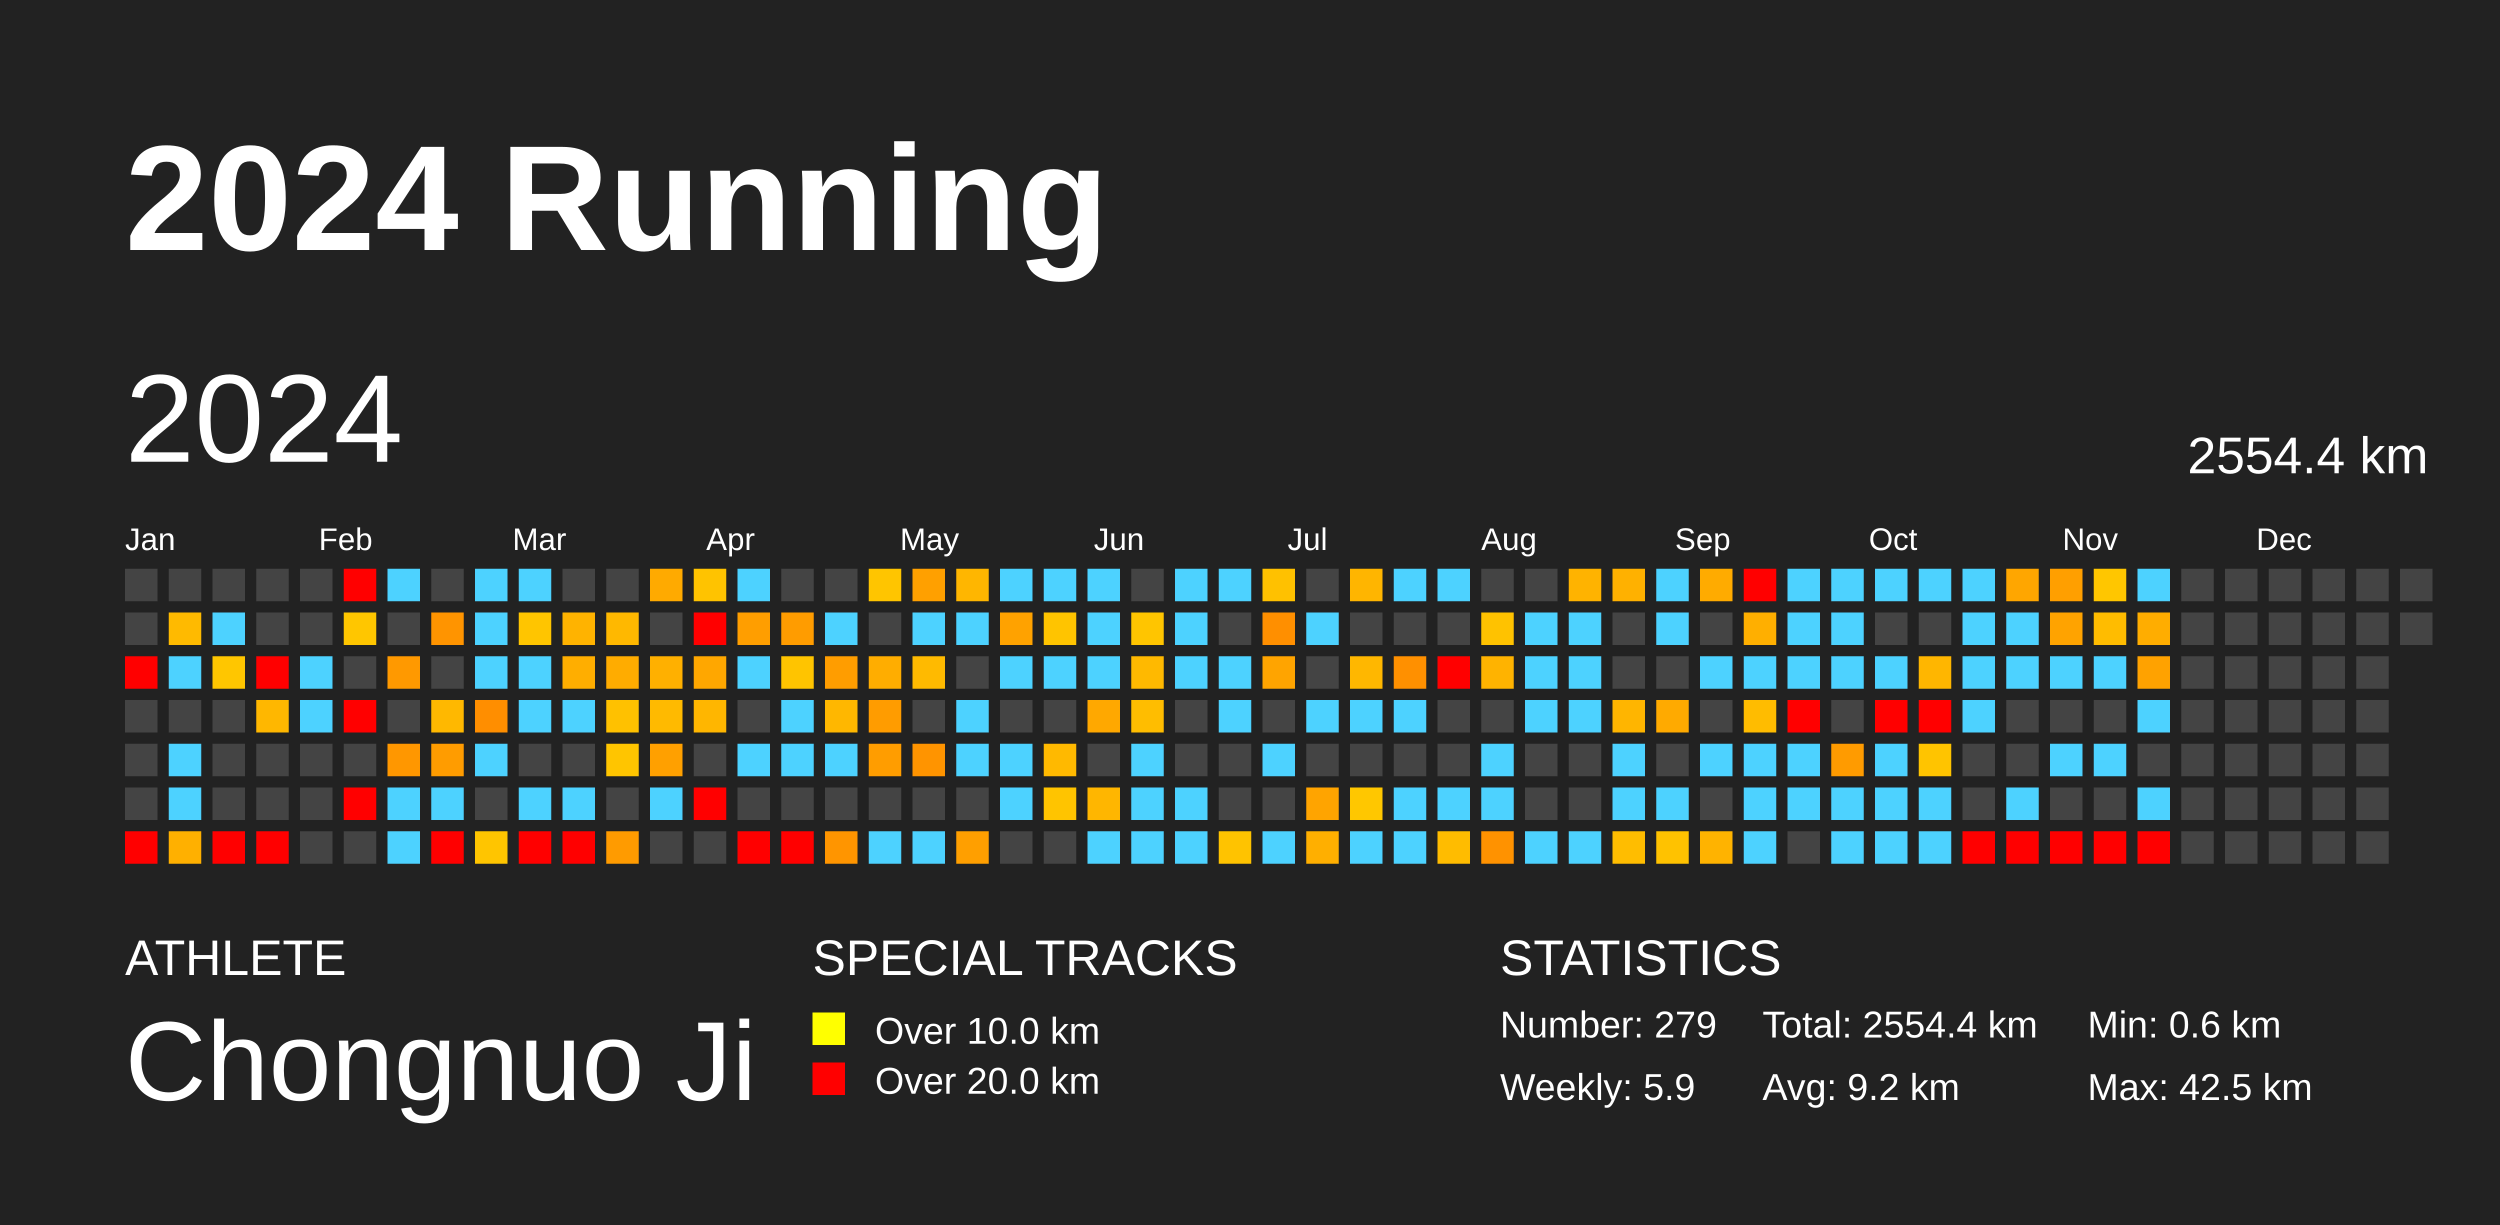
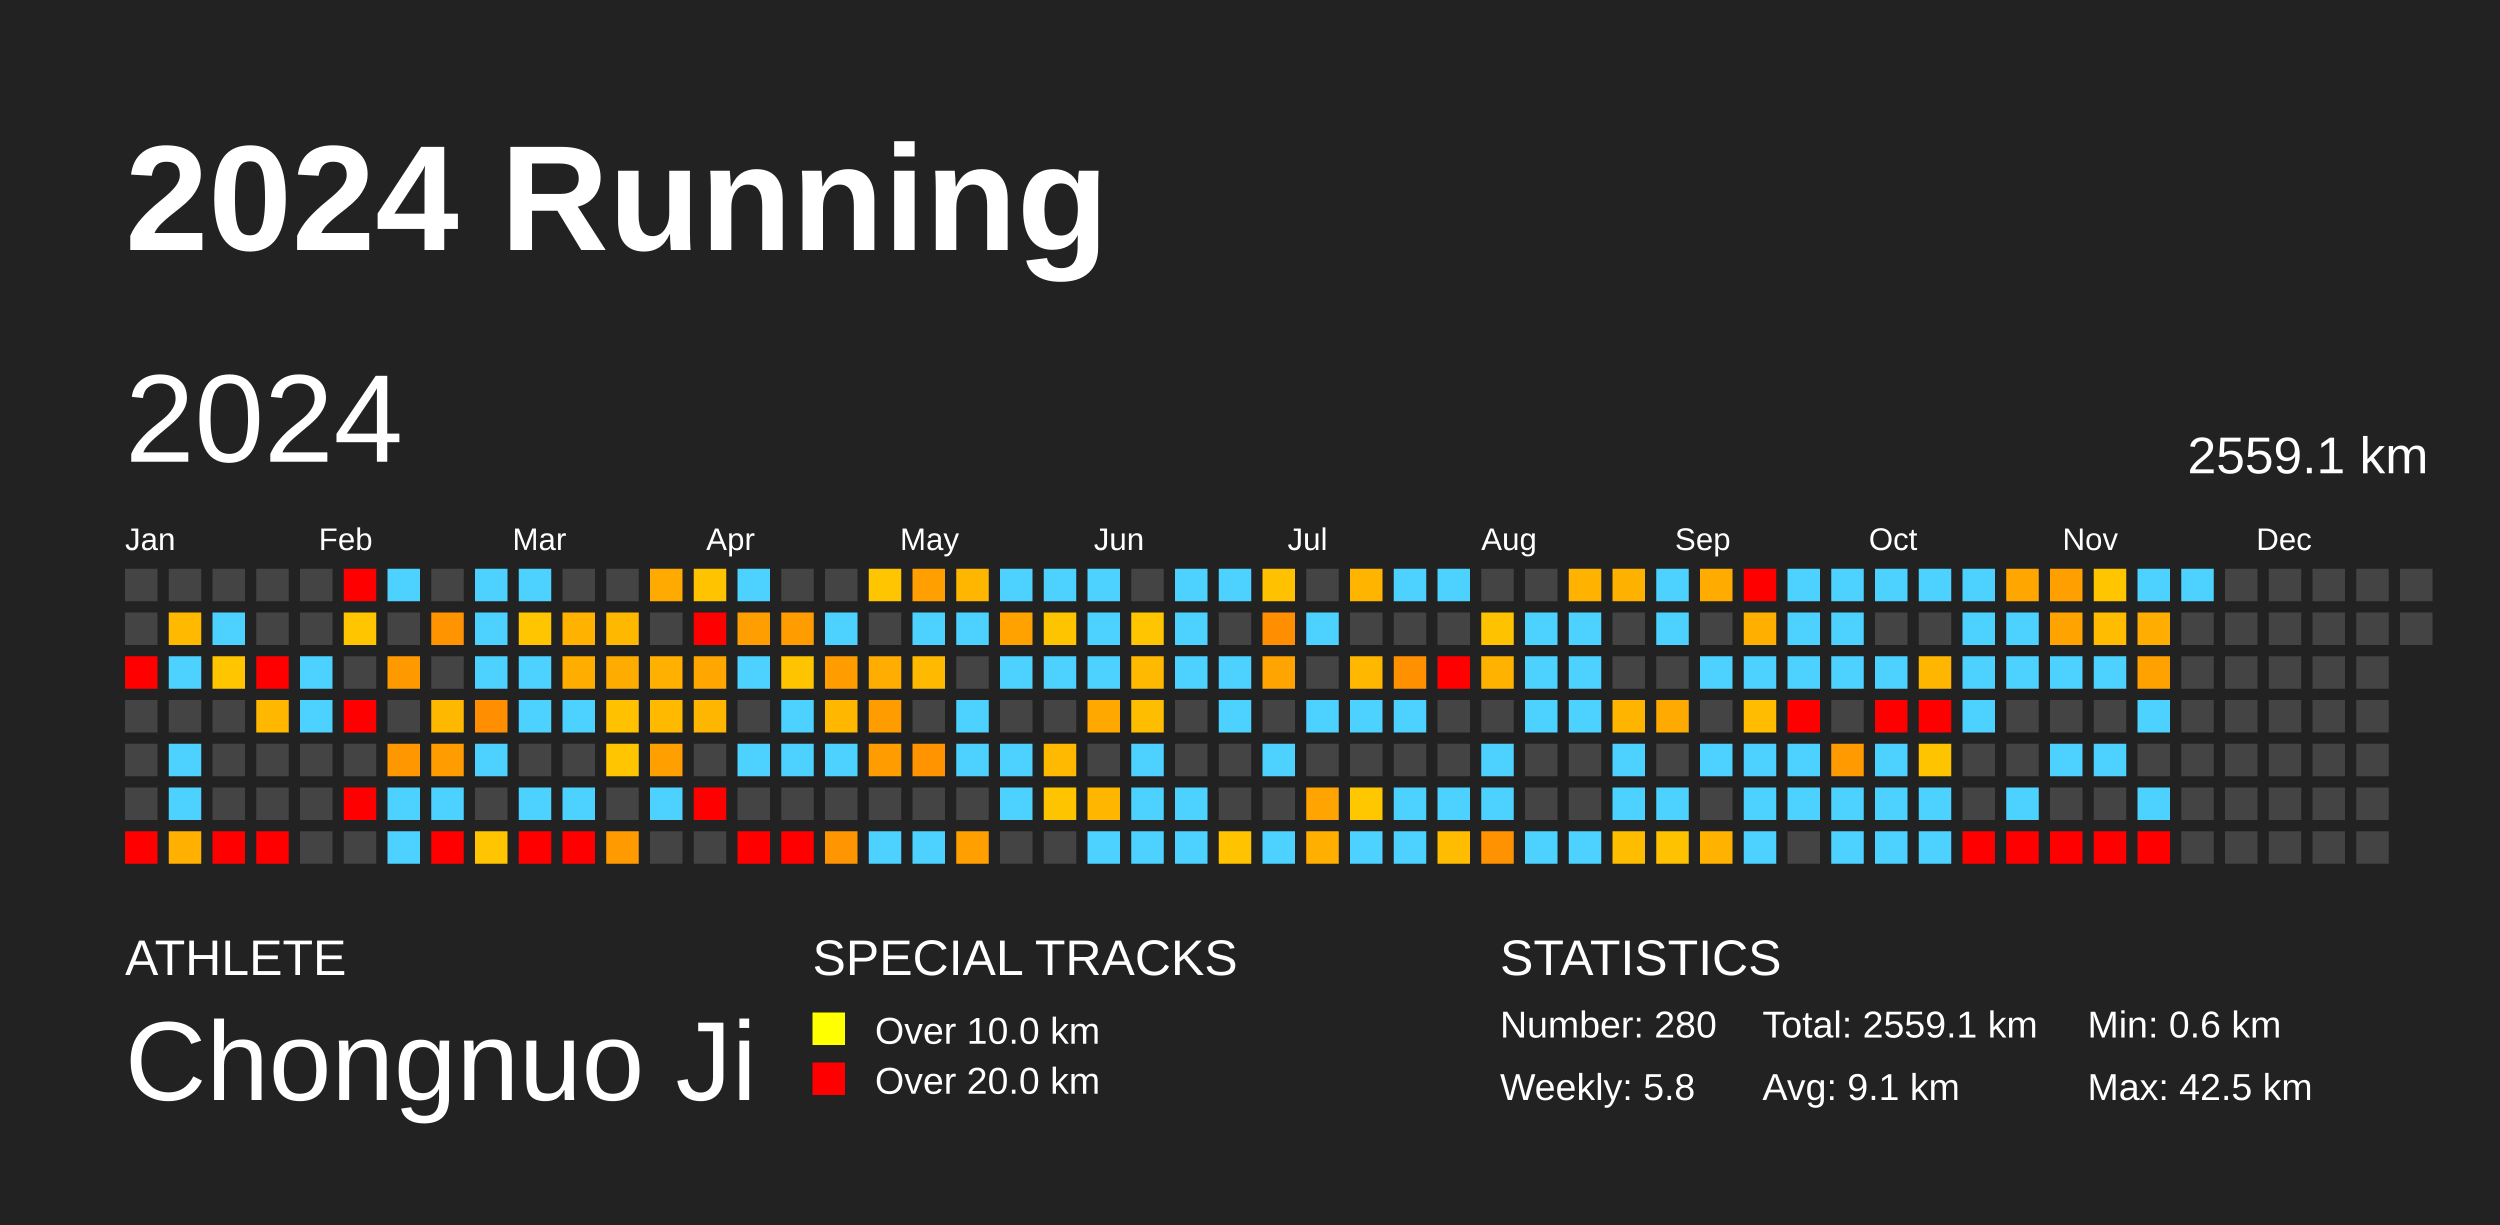
<svg xmlns="http://www.w3.org/2000/svg" baseProfile="full" height="98mm" version="1.1" viewBox="0,0,200,98" width="200mm">
  <defs />
  <rect fill="#222222" height="98" width="200" x="0" y="0" />
  <text fill="#FFFFFF" style="font-size:12px; font-family:Arial; font-weight:bold;" x="10" y="20">2024 Running</text>
  <text fill="#FFFFFF" style="font-size:4px; font-family:Arial" x="10" y="78">ATHLETE</text>
  <text fill="#FFFFFF" style="font-size:9px; font-family:Arial" x="10" y="88">Chongnuo Ji</text>
  <text fill="#FFFFFF" style="font-size:4px; font-family:Arial" x="65" y="78">SPECIAL TRACKS</text>
  <rect fill="yellow" height="2.6" width="2.6" x="65" y="81" />
  <text fill="#FFFFFF" style="font-size:3px; font-family:Arial" x="70" y="83.5">Over 10.0 km</text>
  <rect fill="red" height="2.6" width="2.6" x="65" y="85" />
  <text fill="#FFFFFF" style="font-size:3px; font-family:Arial" x="70" y="87.5">Over 20.0 km</text>
  <text fill="#FFFFFF" style="font-size:4px; font-family:Arial" x="120" y="78">STATISTICS</text>
-   <text fill="#FFFFFF" style="font-size:3px; font-family:Arial" x="120" y="83">Number: 279</text>
-   <text fill="#FFFFFF" style="font-size:3px; font-family:Arial" x="120" y="88">Weekly: 5.9</text>
-   <text fill="#FFFFFF" style="font-size:3px; font-family:Arial" x="141" y="83">Total: 2554.4 km</text>
-   <text fill="#FFFFFF" style="font-size:3px; font-family:Arial" x="141" y="88">Avg: 9.2 km</text>
+   <text fill="#FFFFFF" style="font-size:3px; font-family:Arial" x="120" y="83">Number: 280</text>
+   <text fill="#FFFFFF" style="font-size:3px; font-family:Arial" x="120" y="88">Weekly: 5.8</text>
+   <text fill="#FFFFFF" style="font-size:3px; font-family:Arial" x="141" y="83">Total: 2559.1 km</text>
+   <text fill="#FFFFFF" style="font-size:3px; font-family:Arial" x="141" y="88">Avg: 9.1 km</text>
  <text fill="#FFFFFF" style="font-size:3px; font-family:Arial" x="167" y="83">Min: 0.6 km</text>
  <text fill="#FFFFFF" style="font-size:3px; font-family:Arial" x="167" y="88">Max: 42.5 km</text>
  <text dominant-baseline="hanging" fill="#FFFFFF" style="font-size:10.0px; font-family:Arial;" x="10" y="30">2024</text>
-   <text dominant-baseline="hanging" fill="#FFFFFF" style="font-size:4.125px; font-family:Arial;" x="175" y="35">2554.4 km</text>
+   <text dominant-baseline="hanging" fill="#FFFFFF" style="font-size:4.125px; font-family:Arial;" x="175" y="35">2559.1 km</text>
  <text fill="#FFFFFF" style="font-size:2.5px; font-family:Arial" x="10.0" y="44">Jan</text>
  <text fill="#FFFFFF" style="font-size:2.5px; font-family:Arial" x="25.5" y="44">Feb</text>
  <text fill="#FFFFFF" style="font-size:2.5px; font-family:Arial" x="41.0" y="44">Mar</text>
  <text fill="#FFFFFF" style="font-size:2.5px; font-family:Arial" x="56.5" y="44">Apr</text>
  <text fill="#FFFFFF" style="font-size:2.5px; font-family:Arial" x="72.0" y="44">May</text>
  <text fill="#FFFFFF" style="font-size:2.5px; font-family:Arial" x="87.5" y="44">Jun</text>
  <text fill="#FFFFFF" style="font-size:2.5px; font-family:Arial" x="103.0" y="44">Jul</text>
  <text fill="#FFFFFF" style="font-size:2.5px; font-family:Arial" x="118.5" y="44">Aug</text>
  <text fill="#FFFFFF" style="font-size:2.5px; font-family:Arial" x="134.0" y="44">Sep</text>
  <text fill="#FFFFFF" style="font-size:2.5px; font-family:Arial" x="149.5" y="44">Oct</text>
  <text fill="#FFFFFF" style="font-size:2.5px; font-family:Arial" x="165.0" y="44">Nov</text>
  <text fill="#FFFFFF" style="font-size:2.5px; font-family:Arial" x="180.5" y="44">Dec</text>
  <rect fill="#444444" height="2.6" width="2.6" x="10.0" y="45.5" />
  <rect fill="#444444" height="2.6" width="2.6" x="10.0" y="49.0" />
  <rect fill="red" height="2.6" width="2.6" x="10.0" y="52.5" />
  <rect fill="#444444" height="2.6" width="2.6" x="10.0" y="56.0" />
  <rect fill="#444444" height="2.6" width="2.6" x="10.0" y="59.5" />
  <rect fill="#444444" height="2.6" width="2.6" x="10.0" y="63.0" />
  <rect fill="red" height="2.6" width="2.6" x="10.0" y="66.5" />
  <rect fill="#444444" height="2.6" width="2.6" x="13.5" y="45.5" />
  <rect fill="#ffba00" height="2.6" width="2.6" x="13.5" y="49.0" />
  <rect fill="#4dd2ff" height="2.6" width="2.6" x="13.5" y="52.5" />
  <rect fill="#444444" height="2.6" width="2.6" x="13.5" y="56.0" />
  <rect fill="#4dd2ff" height="2.6" width="2.6" x="13.5" y="59.5" />
  <rect fill="#4dd2ff" height="2.6" width="2.6" x="13.5" y="63.0" />
  <rect fill="#ffb000" height="2.6" width="2.6" x="13.5" y="66.5" />
  <rect fill="#444444" height="2.6" width="2.6" x="17.0" y="45.5" />
  <rect fill="#4dd2ff" height="2.6" width="2.6" x="17.0" y="49.0" />
  <rect fill="#ffc600" height="2.6" width="2.6" x="17.0" y="52.5" />
  <rect fill="#444444" height="2.6" width="2.6" x="17.0" y="56.0" />
  <rect fill="#444444" height="2.6" width="2.6" x="17.0" y="59.5" />
  <rect fill="#444444" height="2.6" width="2.6" x="17.0" y="63.0" />
  <rect fill="red" height="2.6" width="2.6" x="17.0" y="66.5" />
  <rect fill="#444444" height="2.6" width="2.6" x="20.5" y="45.5" />
  <rect fill="#444444" height="2.6" width="2.6" x="20.5" y="49.0" />
  <rect fill="red" height="2.6" width="2.6" x="20.5" y="52.5" />
  <rect fill="#ffb700" height="2.6" width="2.6" x="20.5" y="56.0" />
  <rect fill="#444444" height="2.6" width="2.6" x="20.5" y="59.5" />
  <rect fill="#444444" height="2.6" width="2.6" x="20.5" y="63.0" />
  <rect fill="red" height="2.6" width="2.6" x="20.5" y="66.5" />
  <rect fill="#444444" height="2.6" width="2.6" x="24.0" y="45.5" />
  <rect fill="#444444" height="2.6" width="2.6" x="24.0" y="49.0" />
  <rect fill="#4dd2ff" height="2.6" width="2.6" x="24.0" y="52.5" />
  <rect fill="#4dd2ff" height="2.6" width="2.6" x="24.0" y="56.0" />
  <rect fill="#444444" height="2.6" width="2.6" x="24.0" y="59.5" />
  <rect fill="#444444" height="2.6" width="2.6" x="24.0" y="63.0" />
  <rect fill="#444444" height="2.6" width="2.6" x="24.0" y="66.5" />
  <rect fill="red" height="2.6" width="2.6" x="27.5" y="45.5" />
  <rect fill="#ffc600" height="2.6" width="2.6" x="27.5" y="49.0" />
  <rect fill="#444444" height="2.6" width="2.6" x="27.5" y="52.5" />
  <rect fill="red" height="2.6" width="2.6" x="27.5" y="56.0" />
  <rect fill="#444444" height="2.6" width="2.6" x="27.5" y="59.5" />
  <rect fill="red" height="2.6" width="2.6" x="27.5" y="63.0" />
  <rect fill="#444444" height="2.6" width="2.6" x="27.5" y="66.5" />
  <rect fill="#4dd2ff" height="2.6" width="2.6" x="31.0" y="45.5" />
  <rect fill="#444444" height="2.6" width="2.6" x="31.0" y="49.0" />
  <rect fill="#ff9900" height="2.6" width="2.6" x="31.0" y="52.5" />
  <rect fill="#444444" height="2.6" width="2.6" x="31.0" y="56.0" />
  <rect fill="#ff9700" height="2.6" width="2.6" x="31.0" y="59.5" />
  <rect fill="#4dd2ff" height="2.6" width="2.6" x="31.0" y="63.0" />
  <rect fill="#4dd2ff" height="2.6" width="2.6" x="31.0" y="66.5" />
  <rect fill="#444444" height="2.6" width="2.6" x="34.5" y="45.5" />
  <rect fill="#ff9400" height="2.6" width="2.6" x="34.5" y="49.0" />
  <rect fill="#444444" height="2.6" width="2.6" x="34.5" y="52.5" />
  <rect fill="#ffb800" height="2.6" width="2.6" x="34.5" y="56.0" />
  <rect fill="#ff9c00" height="2.6" width="2.6" x="34.5" y="59.5" />
  <rect fill="#4dd2ff" height="2.6" width="2.6" x="34.5" y="63.0" />
  <rect fill="red" height="2.6" width="2.6" x="34.5" y="66.5" />
  <rect fill="#4dd2ff" height="2.6" width="2.6" x="38.0" y="45.5" />
  <rect fill="#4dd2ff" height="2.6" width="2.6" x="38.0" y="49.0" />
  <rect fill="#4dd2ff" height="2.6" width="2.6" x="38.0" y="52.5" />
  <rect fill="#ff8e00" height="2.6" width="2.6" x="38.0" y="56.0" />
  <rect fill="#4dd2ff" height="2.6" width="2.6" x="38.0" y="59.5" />
  <rect fill="#444444" height="2.6" width="2.6" x="38.0" y="63.0" />
  <rect fill="#ffc500" height="2.6" width="2.6" x="38.0" y="66.5" />
  <rect fill="#4dd2ff" height="2.6" width="2.6" x="41.5" y="45.5" />
  <rect fill="#ffc500" height="2.6" width="2.6" x="41.5" y="49.0" />
  <rect fill="#4dd2ff" height="2.6" width="2.6" x="41.5" y="52.5" />
  <rect fill="#4dd2ff" height="2.6" width="2.6" x="41.5" y="56.0" />
  <rect fill="#444444" height="2.6" width="2.6" x="41.5" y="59.5" />
  <rect fill="#4dd2ff" height="2.6" width="2.6" x="41.5" y="63.0" />
  <rect fill="red" height="2.6" width="2.6" x="41.5" y="66.5" />
  <rect fill="#444444" height="2.6" width="2.6" x="45.0" y="45.5" />
  <rect fill="#ffb300" height="2.6" width="2.6" x="45.0" y="49.0" />
  <rect fill="#ffae00" height="2.6" width="2.6" x="45.0" y="52.5" />
  <rect fill="#4dd2ff" height="2.6" width="2.6" x="45.0" y="56.0" />
  <rect fill="#444444" height="2.6" width="2.6" x="45.0" y="59.5" />
  <rect fill="#4dd2ff" height="2.6" width="2.6" x="45.0" y="63.0" />
  <rect fill="red" height="2.6" width="2.6" x="45.0" y="66.5" />
  <rect fill="#444444" height="2.6" width="2.6" x="48.5" y="45.5" />
  <rect fill="#ffb800" height="2.6" width="2.6" x="48.5" y="49.0" />
  <rect fill="#ffac00" height="2.6" width="2.6" x="48.5" y="52.5" />
  <rect fill="#ffc100" height="2.6" width="2.6" x="48.5" y="56.0" />
  <rect fill="#ffc500" height="2.6" width="2.6" x="48.5" y="59.5" />
  <rect fill="#444444" height="2.6" width="2.6" x="48.5" y="63.0" />
  <rect fill="#ff9b00" height="2.6" width="2.6" x="48.5" y="66.5" />
  <rect fill="#ffaa00" height="2.6" width="2.6" x="52.0" y="45.5" />
  <rect fill="#444444" height="2.6" width="2.6" x="52.0" y="49.0" />
  <rect fill="#ffb000" height="2.6" width="2.6" x="52.0" y="52.5" />
  <rect fill="#ffba00" height="2.6" width="2.6" x="52.0" y="56.0" />
  <rect fill="#ffa000" height="2.6" width="2.6" x="52.0" y="59.5" />
  <rect fill="#4dd2ff" height="2.6" width="2.6" x="52.0" y="63.0" />
  <rect fill="#444444" height="2.6" width="2.6" x="52.0" y="66.5" />
  <rect fill="#ffc300" height="2.6" width="2.6" x="55.5" y="45.5" />
  <rect fill="red" height="2.6" width="2.6" x="55.5" y="49.0" />
  <rect fill="#ffa700" height="2.6" width="2.6" x="55.5" y="52.5" />
  <rect fill="#ffb600" height="2.6" width="2.6" x="55.5" y="56.0" />
  <rect fill="#444444" height="2.6" width="2.6" x="55.5" y="59.5" />
  <rect fill="red" height="2.6" width="2.6" x="55.5" y="63.0" />
  <rect fill="#444444" height="2.6" width="2.6" x="55.5" y="66.5" />
  <rect fill="#4dd2ff" height="2.6" width="2.6" x="59.0" y="45.5" />
  <rect fill="#ff9e00" height="2.6" width="2.6" x="59.0" y="49.0" />
  <rect fill="#4dd2ff" height="2.6" width="2.6" x="59.0" y="52.5" />
  <rect fill="#444444" height="2.6" width="2.6" x="59.0" y="56.0" />
  <rect fill="#4dd2ff" height="2.6" width="2.6" x="59.0" y="59.5" />
  <rect fill="#444444" height="2.6" width="2.6" x="59.0" y="63.0" />
  <rect fill="red" height="2.6" width="2.6" x="59.0" y="66.5" />
  <rect fill="#444444" height="2.6" width="2.6" x="62.5" y="45.5" />
  <rect fill="#ff9c00" height="2.6" width="2.6" x="62.5" y="49.0" />
  <rect fill="#ffc400" height="2.6" width="2.6" x="62.5" y="52.5" />
  <rect fill="#4dd2ff" height="2.6" width="2.6" x="62.5" y="56.0" />
  <rect fill="#4dd2ff" height="2.6" width="2.6" x="62.5" y="59.5" />
  <rect fill="#444444" height="2.6" width="2.6" x="62.5" y="63.0" />
  <rect fill="red" height="2.6" width="2.6" x="62.5" y="66.5" />
  <rect fill="#444444" height="2.6" width="2.6" x="66.0" y="45.5" />
  <rect fill="#4dd2ff" height="2.6" width="2.6" x="66.0" y="49.0" />
  <rect fill="#ff9d00" height="2.6" width="2.6" x="66.0" y="52.5" />
  <rect fill="#ffb700" height="2.6" width="2.6" x="66.0" y="56.0" />
  <rect fill="#4dd2ff" height="2.6" width="2.6" x="66.0" y="59.5" />
  <rect fill="#444444" height="2.6" width="2.6" x="66.0" y="63.0" />
  <rect fill="#ff9500" height="2.6" width="2.6" x="66.0" y="66.5" />
  <rect fill="#ffc500" height="2.6" width="2.6" x="69.5" y="45.5" />
  <rect fill="#444444" height="2.6" width="2.6" x="69.5" y="49.0" />
  <rect fill="#ffad00" height="2.6" width="2.6" x="69.5" y="52.5" />
  <rect fill="#ff9c00" height="2.6" width="2.6" x="69.5" y="56.0" />
  <rect fill="#ff9d00" height="2.6" width="2.6" x="69.5" y="59.5" />
  <rect fill="#444444" height="2.6" width="2.6" x="69.5" y="63.0" />
  <rect fill="#4dd2ff" height="2.6" width="2.6" x="69.5" y="66.5" />
  <rect fill="#ffa000" height="2.6" width="2.6" x="73.0" y="45.5" />
  <rect fill="#4dd2ff" height="2.6" width="2.6" x="73.0" y="49.0" />
  <rect fill="#ffba00" height="2.6" width="2.6" x="73.0" y="52.5" />
  <rect fill="#444444" height="2.6" width="2.6" x="73.0" y="56.0" />
  <rect fill="#ff9400" height="2.6" width="2.6" x="73.0" y="59.5" />
  <rect fill="#444444" height="2.6" width="2.6" x="73.0" y="63.0" />
  <rect fill="#4dd2ff" height="2.6" width="2.6" x="73.0" y="66.5" />
  <rect fill="#ffb600" height="2.6" width="2.6" x="76.5" y="45.5" />
  <rect fill="#4dd2ff" height="2.6" width="2.6" x="76.5" y="49.0" />
  <rect fill="#444444" height="2.6" width="2.6" x="76.5" y="52.5" />
  <rect fill="#4dd2ff" height="2.6" width="2.6" x="76.5" y="56.0" />
  <rect fill="#4dd2ff" height="2.6" width="2.6" x="76.5" y="59.5" />
  <rect fill="#444444" height="2.6" width="2.6" x="76.5" y="63.0" />
  <rect fill="#ff9f00" height="2.6" width="2.6" x="76.5" y="66.5" />
  <rect fill="#4dd2ff" height="2.6" width="2.6" x="80.0" y="45.5" />
  <rect fill="#ffa200" height="2.6" width="2.6" x="80.0" y="49.0" />
  <rect fill="#4dd2ff" height="2.6" width="2.6" x="80.0" y="52.5" />
  <rect fill="#444444" height="2.6" width="2.6" x="80.0" y="56.0" />
  <rect fill="#4dd2ff" height="2.6" width="2.6" x="80.0" y="59.5" />
  <rect fill="#4dd2ff" height="2.6" width="2.6" x="80.0" y="63.0" />
  <rect fill="#444444" height="2.6" width="2.6" x="80.0" y="66.5" />
  <rect fill="#4dd2ff" height="2.6" width="2.6" x="83.5" y="45.5" />
  <rect fill="#ffc400" height="2.6" width="2.6" x="83.5" y="49.0" />
  <rect fill="#4dd2ff" height="2.6" width="2.6" x="83.5" y="52.5" />
  <rect fill="#444444" height="2.6" width="2.6" x="83.5" y="56.0" />
  <rect fill="#ffb900" height="2.6" width="2.6" x="83.5" y="59.5" />
  <rect fill="#ffc400" height="2.6" width="2.6" x="83.5" y="63.0" />
  <rect fill="#444444" height="2.6" width="2.6" x="83.5" y="66.5" />
  <rect fill="#4dd2ff" height="2.6" width="2.6" x="87.0" y="45.5" />
  <rect fill="#4dd2ff" height="2.6" width="2.6" x="87.0" y="49.0" />
  <rect fill="#4dd2ff" height="2.6" width="2.6" x="87.0" y="52.5" />
  <rect fill="#ffa800" height="2.6" width="2.6" x="87.0" y="56.0" />
  <rect fill="#444444" height="2.6" width="2.6" x="87.0" y="59.5" />
  <rect fill="#ffb600" height="2.6" width="2.6" x="87.0" y="63.0" />
  <rect fill="#4dd2ff" height="2.6" width="2.6" x="87.0" y="66.5" />
  <rect fill="#444444" height="2.6" width="2.6" x="90.5" y="45.5" />
  <rect fill="#ffc500" height="2.6" width="2.6" x="90.5" y="49.0" />
  <rect fill="#ffb900" height="2.6" width="2.6" x="90.5" y="52.5" />
  <rect fill="#ffbd00" height="2.6" width="2.6" x="90.5" y="56.0" />
  <rect fill="#4dd2ff" height="2.6" width="2.6" x="90.5" y="59.5" />
  <rect fill="#4dd2ff" height="2.6" width="2.6" x="90.5" y="63.0" />
  <rect fill="#4dd2ff" height="2.6" width="2.6" x="90.5" y="66.5" />
  <rect fill="#4dd2ff" height="2.6" width="2.6" x="94.0" y="45.5" />
  <rect fill="#4dd2ff" height="2.6" width="2.6" x="94.0" y="49.0" />
  <rect fill="#4dd2ff" height="2.6" width="2.6" x="94.0" y="52.5" />
  <rect fill="#444444" height="2.6" width="2.6" x="94.0" y="56.0" />
  <rect fill="#444444" height="2.6" width="2.6" x="94.0" y="59.5" />
  <rect fill="#4dd2ff" height="2.6" width="2.6" x="94.0" y="63.0" />
  <rect fill="#4dd2ff" height="2.6" width="2.6" x="94.0" y="66.5" />
  <rect fill="#4dd2ff" height="2.6" width="2.6" x="97.5" y="45.5" />
  <rect fill="#444444" height="2.6" width="2.6" x="97.5" y="49.0" />
  <rect fill="#4dd2ff" height="2.6" width="2.6" x="97.5" y="52.5" />
  <rect fill="#4dd2ff" height="2.6" width="2.6" x="97.5" y="56.0" />
  <rect fill="#444444" height="2.6" width="2.6" x="97.5" y="59.5" />
  <rect fill="#444444" height="2.6" width="2.6" x="97.5" y="63.0" />
  <rect fill="#ffc300" height="2.6" width="2.6" x="97.5" y="66.5" />
  <rect fill="#ffc100" height="2.6" width="2.6" x="101.0" y="45.5" />
  <rect fill="#ff8f00" height="2.6" width="2.6" x="101.0" y="49.0" />
  <rect fill="#ffa400" height="2.6" width="2.6" x="101.0" y="52.5" />
  <rect fill="#444444" height="2.6" width="2.6" x="101.0" y="56.0" />
  <rect fill="#4dd2ff" height="2.6" width="2.6" x="101.0" y="59.5" />
  <rect fill="#444444" height="2.6" width="2.6" x="101.0" y="63.0" />
  <rect fill="#4dd2ff" height="2.6" width="2.6" x="101.0" y="66.5" />
  <rect fill="#444444" height="2.6" width="2.6" x="104.5" y="45.5" />
  <rect fill="#4dd2ff" height="2.6" width="2.6" x="104.5" y="49.0" />
  <rect fill="#444444" height="2.6" width="2.6" x="104.5" y="52.5" />
  <rect fill="#4dd2ff" height="2.6" width="2.6" x="104.5" y="56.0" />
  <rect fill="#444444" height="2.6" width="2.6" x="104.5" y="59.5" />
  <rect fill="#ffa400" height="2.6" width="2.6" x="104.5" y="63.0" />
  <rect fill="#ffaf00" height="2.6" width="2.6" x="104.5" y="66.5" />
  <rect fill="#ffb500" height="2.6" width="2.6" x="108.0" y="45.5" />
  <rect fill="#444444" height="2.6" width="2.6" x="108.0" y="49.0" />
  <rect fill="#ffb700" height="2.6" width="2.6" x="108.0" y="52.5" />
  <rect fill="#4dd2ff" height="2.6" width="2.6" x="108.0" y="56.0" />
  <rect fill="#444444" height="2.6" width="2.6" x="108.0" y="59.5" />
  <rect fill="#ffc700" height="2.6" width="2.6" x="108.0" y="63.0" />
  <rect fill="#4dd2ff" height="2.6" width="2.6" x="108.0" y="66.5" />
  <rect fill="#4dd2ff" height="2.6" width="2.6" x="111.5" y="45.5" />
  <rect fill="#444444" height="2.6" width="2.6" x="111.5" y="49.0" />
  <rect fill="#ff9000" height="2.6" width="2.6" x="111.5" y="52.5" />
  <rect fill="#4dd2ff" height="2.6" width="2.6" x="111.5" y="56.0" />
  <rect fill="#444444" height="2.6" width="2.6" x="111.5" y="59.5" />
  <rect fill="#4dd2ff" height="2.6" width="2.6" x="111.5" y="63.0" />
  <rect fill="#4dd2ff" height="2.6" width="2.6" x="111.5" y="66.5" />
  <rect fill="#4dd2ff" height="2.6" width="2.6" x="115.0" y="45.5" />
  <rect fill="#444444" height="2.6" width="2.6" x="115.0" y="49.0" />
  <rect fill="red" height="2.6" width="2.6" x="115.0" y="52.5" />
  <rect fill="#444444" height="2.6" width="2.6" x="115.0" y="56.0" />
  <rect fill="#444444" height="2.6" width="2.6" x="115.0" y="59.5" />
  <rect fill="#4dd2ff" height="2.6" width="2.6" x="115.0" y="63.0" />
  <rect fill="#ffbc00" height="2.6" width="2.6" x="115.0" y="66.5" />
  <rect fill="#444444" height="2.6" width="2.6" x="118.5" y="45.5" />
  <rect fill="#ffc200" height="2.6" width="2.6" x="118.5" y="49.0" />
  <rect fill="#ffb300" height="2.6" width="2.6" x="118.5" y="52.5" />
  <rect fill="#444444" height="2.6" width="2.6" x="118.5" y="56.0" />
  <rect fill="#4dd2ff" height="2.6" width="2.6" x="118.5" y="59.5" />
  <rect fill="#4dd2ff" height="2.6" width="2.6" x="118.5" y="63.0" />
  <rect fill="#ff9200" height="2.6" width="2.6" x="118.5" y="66.5" />
  <rect fill="#444444" height="2.6" width="2.6" x="122.0" y="45.5" />
  <rect fill="#4dd2ff" height="2.6" width="2.6" x="122.0" y="49.0" />
  <rect fill="#4dd2ff" height="2.6" width="2.6" x="122.0" y="52.5" />
  <rect fill="#4dd2ff" height="2.6" width="2.6" x="122.0" y="56.0" />
  <rect fill="#444444" height="2.6" width="2.6" x="122.0" y="59.5" />
  <rect fill="#444444" height="2.6" width="2.6" x="122.0" y="63.0" />
  <rect fill="#4dd2ff" height="2.6" width="2.6" x="122.0" y="66.5" />
  <rect fill="#ffb300" height="2.6" width="2.6" x="125.5" y="45.5" />
  <rect fill="#4dd2ff" height="2.6" width="2.6" x="125.5" y="49.0" />
  <rect fill="#4dd2ff" height="2.6" width="2.6" x="125.5" y="52.5" />
  <rect fill="#4dd2ff" height="2.6" width="2.6" x="125.5" y="56.0" />
  <rect fill="#444444" height="2.6" width="2.6" x="125.5" y="59.5" />
  <rect fill="#444444" height="2.6" width="2.6" x="125.5" y="63.0" />
  <rect fill="#4dd2ff" height="2.6" width="2.6" x="125.5" y="66.5" />
  <rect fill="#ffb100" height="2.6" width="2.6" x="129.0" y="45.5" />
  <rect fill="#444444" height="2.6" width="2.6" x="129.0" y="49.0" />
  <rect fill="#444444" height="2.6" width="2.6" x="129.0" y="52.5" />
  <rect fill="#ffb500" height="2.6" width="2.6" x="129.0" y="56.0" />
  <rect fill="#4dd2ff" height="2.6" width="2.6" x="129.0" y="59.5" />
  <rect fill="#4dd2ff" height="2.6" width="2.6" x="129.0" y="63.0" />
  <rect fill="#ffbd00" height="2.6" width="2.6" x="129.0" y="66.5" />
  <rect fill="#4dd2ff" height="2.6" width="2.6" x="132.5" y="45.5" />
  <rect fill="#4dd2ff" height="2.6" width="2.6" x="132.5" y="49.0" />
  <rect fill="#444444" height="2.6" width="2.6" x="132.5" y="52.5" />
  <rect fill="#ffaa00" height="2.6" width="2.6" x="132.5" y="56.0" />
  <rect fill="#444444" height="2.6" width="2.6" x="132.5" y="59.5" />
  <rect fill="#4dd2ff" height="2.6" width="2.6" x="132.5" y="63.0" />
  <rect fill="#ffc200" height="2.6" width="2.6" x="132.5" y="66.5" />
  <rect fill="#ffab00" height="2.6" width="2.6" x="136.0" y="45.5" />
  <rect fill="#444444" height="2.6" width="2.6" x="136.0" y="49.0" />
  <rect fill="#4dd2ff" height="2.6" width="2.6" x="136.0" y="52.5" />
  <rect fill="#444444" height="2.6" width="2.6" x="136.0" y="56.0" />
  <rect fill="#4dd2ff" height="2.6" width="2.6" x="136.0" y="59.5" />
  <rect fill="#444444" height="2.6" width="2.6" x="136.0" y="63.0" />
  <rect fill="#ffb300" height="2.6" width="2.6" x="136.0" y="66.5" />
  <rect fill="red" height="2.6" width="2.6" x="139.5" y="45.5" />
  <rect fill="#ffaf00" height="2.6" width="2.6" x="139.5" y="49.0" />
  <rect fill="#4dd2ff" height="2.6" width="2.6" x="139.5" y="52.5" />
  <rect fill="#ffbc00" height="2.6" width="2.6" x="139.5" y="56.0" />
  <rect fill="#4dd2ff" height="2.6" width="2.6" x="139.5" y="59.5" />
  <rect fill="#4dd2ff" height="2.6" width="2.6" x="139.5" y="63.0" />
  <rect fill="#4dd2ff" height="2.6" width="2.6" x="139.5" y="66.5" />
  <rect fill="#4dd2ff" height="2.6" width="2.6" x="143.0" y="45.5" />
  <rect fill="#4dd2ff" height="2.6" width="2.6" x="143.0" y="49.0" />
  <rect fill="#4dd2ff" height="2.6" width="2.6" x="143.0" y="52.5" />
  <rect fill="red" height="2.6" width="2.6" x="143.0" y="56.0" />
  <rect fill="#4dd2ff" height="2.6" width="2.6" x="143.0" y="59.5" />
  <rect fill="#4dd2ff" height="2.6" width="2.6" x="143.0" y="63.0" />
  <rect fill="#444444" height="2.6" width="2.6" x="143.0" y="66.5" />
  <rect fill="#4dd2ff" height="2.6" width="2.6" x="146.5" y="45.5" />
  <rect fill="#4dd2ff" height="2.6" width="2.6" x="146.5" y="49.0" />
  <rect fill="#4dd2ff" height="2.6" width="2.6" x="146.5" y="52.5" />
  <rect fill="#444444" height="2.6" width="2.6" x="146.5" y="56.0" />
  <rect fill="#ff9b00" height="2.6" width="2.6" x="146.5" y="59.5" />
  <rect fill="#4dd2ff" height="2.6" width="2.6" x="146.5" y="63.0" />
  <rect fill="#4dd2ff" height="2.6" width="2.6" x="146.5" y="66.5" />
  <rect fill="#4dd2ff" height="2.6" width="2.6" x="150.0" y="45.5" />
  <rect fill="#444444" height="2.6" width="2.6" x="150.0" y="49.0" />
  <rect fill="#4dd2ff" height="2.6" width="2.6" x="150.0" y="52.5" />
  <rect fill="red" height="2.6" width="2.6" x="150.0" y="56.0" />
  <rect fill="#4dd2ff" height="2.6" width="2.6" x="150.0" y="59.5" />
  <rect fill="#4dd2ff" height="2.6" width="2.6" x="150.0" y="63.0" />
  <rect fill="#4dd2ff" height="2.6" width="2.6" x="150.0" y="66.5" />
  <rect fill="#4dd2ff" height="2.6" width="2.6" x="153.5" y="45.5" />
  <rect fill="#444444" height="2.6" width="2.6" x="153.5" y="49.0" />
  <rect fill="#ffb600" height="2.6" width="2.6" x="153.5" y="52.5" />
  <rect fill="red" height="2.6" width="2.6" x="153.5" y="56.0" />
  <rect fill="#ffc400" height="2.6" width="2.6" x="153.5" y="59.5" />
  <rect fill="#4dd2ff" height="2.6" width="2.6" x="153.5" y="63.0" />
  <rect fill="#4dd2ff" height="2.6" width="2.6" x="153.5" y="66.5" />
  <rect fill="#4dd2ff" height="2.6" width="2.6" x="157.0" y="45.5" />
  <rect fill="#4dd2ff" height="2.6" width="2.6" x="157.0" y="49.0" />
  <rect fill="#4dd2ff" height="2.6" width="2.6" x="157.0" y="52.5" />
  <rect fill="#4dd2ff" height="2.6" width="2.6" x="157.0" y="56.0" />
  <rect fill="#444444" height="2.6" width="2.6" x="157.0" y="59.5" />
  <rect fill="#444444" height="2.6" width="2.6" x="157.0" y="63.0" />
  <rect fill="red" height="2.6" width="2.6" x="157.0" y="66.5" />
  <rect fill="#ffa600" height="2.6" width="2.6" x="160.5" y="45.5" />
  <rect fill="#4dd2ff" height="2.6" width="2.6" x="160.5" y="49.0" />
  <rect fill="#4dd2ff" height="2.6" width="2.6" x="160.5" y="52.5" />
  <rect fill="#444444" height="2.6" width="2.6" x="160.5" y="56.0" />
  <rect fill="#444444" height="2.6" width="2.6" x="160.5" y="59.5" />
  <rect fill="#4dd2ff" height="2.6" width="2.6" x="160.5" y="63.0" />
  <rect fill="red" height="2.6" width="2.6" x="160.5" y="66.5" />
  <rect fill="#ff9f00" height="2.6" width="2.6" x="164.0" y="45.5" />
  <rect fill="#ffa300" height="2.6" width="2.6" x="164.0" y="49.0" />
  <rect fill="#4dd2ff" height="2.6" width="2.6" x="164.0" y="52.5" />
  <rect fill="#444444" height="2.6" width="2.6" x="164.0" y="56.0" />
  <rect fill="#4dd2ff" height="2.6" width="2.6" x="164.0" y="59.5" />
  <rect fill="#444444" height="2.6" width="2.6" x="164.0" y="63.0" />
  <rect fill="red" height="2.6" width="2.6" x="164.0" y="66.5" />
  <rect fill="#ffc600" height="2.6" width="2.6" x="167.5" y="45.5" />
  <rect fill="#ffbc00" height="2.6" width="2.6" x="167.5" y="49.0" />
  <rect fill="#4dd2ff" height="2.6" width="2.6" x="167.5" y="52.5" />
  <rect fill="#444444" height="2.6" width="2.6" x="167.5" y="56.0" />
  <rect fill="#4dd2ff" height="2.6" width="2.6" x="167.5" y="59.5" />
  <rect fill="#444444" height="2.6" width="2.6" x="167.5" y="63.0" />
  <rect fill="red" height="2.6" width="2.6" x="167.5" y="66.5" />
  <rect fill="#4dd2ff" height="2.6" width="2.6" x="171.0" y="45.5" />
  <rect fill="#ffad00" height="2.6" width="2.6" x="171.0" y="49.0" />
  <rect fill="#ffa200" height="2.6" width="2.6" x="171.0" y="52.5" />
  <rect fill="#4dd2ff" height="2.6" width="2.6" x="171.0" y="56.0" />
  <rect fill="#444444" height="2.6" width="2.6" x="171.0" y="59.5" />
  <rect fill="#4dd2ff" height="2.6" width="2.6" x="171.0" y="63.0" />
  <rect fill="red" height="2.6" width="2.6" x="171.0" y="66.5" />
-   <rect fill="#444444" height="2.6" width="2.6" x="174.5" y="45.5" />
+   <rect fill="#4dd2ff" height="2.6" width="2.6" x="174.5" y="45.5" />
  <rect fill="#444444" height="2.6" width="2.6" x="174.5" y="49.0" />
  <rect fill="#444444" height="2.6" width="2.6" x="174.5" y="52.5" />
  <rect fill="#444444" height="2.6" width="2.6" x="174.5" y="56.0" />
  <rect fill="#444444" height="2.6" width="2.6" x="174.5" y="59.5" />
  <rect fill="#444444" height="2.6" width="2.6" x="174.5" y="63.0" />
  <rect fill="#444444" height="2.6" width="2.6" x="174.5" y="66.5" />
  <rect fill="#444444" height="2.6" width="2.6" x="178.0" y="45.5" />
  <rect fill="#444444" height="2.6" width="2.6" x="178.0" y="49.0" />
  <rect fill="#444444" height="2.6" width="2.6" x="178.0" y="52.5" />
  <rect fill="#444444" height="2.6" width="2.6" x="178.0" y="56.0" />
  <rect fill="#444444" height="2.6" width="2.6" x="178.0" y="59.5" />
  <rect fill="#444444" height="2.6" width="2.6" x="178.0" y="63.0" />
  <rect fill="#444444" height="2.6" width="2.6" x="178.0" y="66.5" />
  <rect fill="#444444" height="2.6" width="2.6" x="181.5" y="45.5" />
  <rect fill="#444444" height="2.6" width="2.6" x="181.5" y="49.0" />
  <rect fill="#444444" height="2.6" width="2.6" x="181.5" y="52.5" />
  <rect fill="#444444" height="2.6" width="2.6" x="181.5" y="56.0" />
  <rect fill="#444444" height="2.6" width="2.6" x="181.5" y="59.5" />
  <rect fill="#444444" height="2.6" width="2.6" x="181.5" y="63.0" />
  <rect fill="#444444" height="2.6" width="2.6" x="181.5" y="66.5" />
  <rect fill="#444444" height="2.6" width="2.6" x="185.0" y="45.5" />
  <rect fill="#444444" height="2.6" width="2.6" x="185.0" y="49.0" />
  <rect fill="#444444" height="2.6" width="2.6" x="185.0" y="52.5" />
  <rect fill="#444444" height="2.6" width="2.6" x="185.0" y="56.0" />
  <rect fill="#444444" height="2.6" width="2.6" x="185.0" y="59.5" />
  <rect fill="#444444" height="2.6" width="2.6" x="185.0" y="63.0" />
  <rect fill="#444444" height="2.6" width="2.6" x="185.0" y="66.5" />
  <rect fill="#444444" height="2.6" width="2.6" x="188.5" y="45.5" />
  <rect fill="#444444" height="2.6" width="2.6" x="188.5" y="49.0" />
  <rect fill="#444444" height="2.6" width="2.6" x="188.5" y="52.5" />
  <rect fill="#444444" height="2.6" width="2.6" x="188.5" y="56.0" />
  <rect fill="#444444" height="2.6" width="2.6" x="188.5" y="59.5" />
  <rect fill="#444444" height="2.6" width="2.6" x="188.5" y="63.0" />
  <rect fill="#444444" height="2.6" width="2.6" x="188.5" y="66.5" />
  <rect fill="#444444" height="2.6" width="2.6" x="192.0" y="45.5" />
  <rect fill="#444444" height="2.6" width="2.6" x="192.0" y="49.0" />
</svg>
